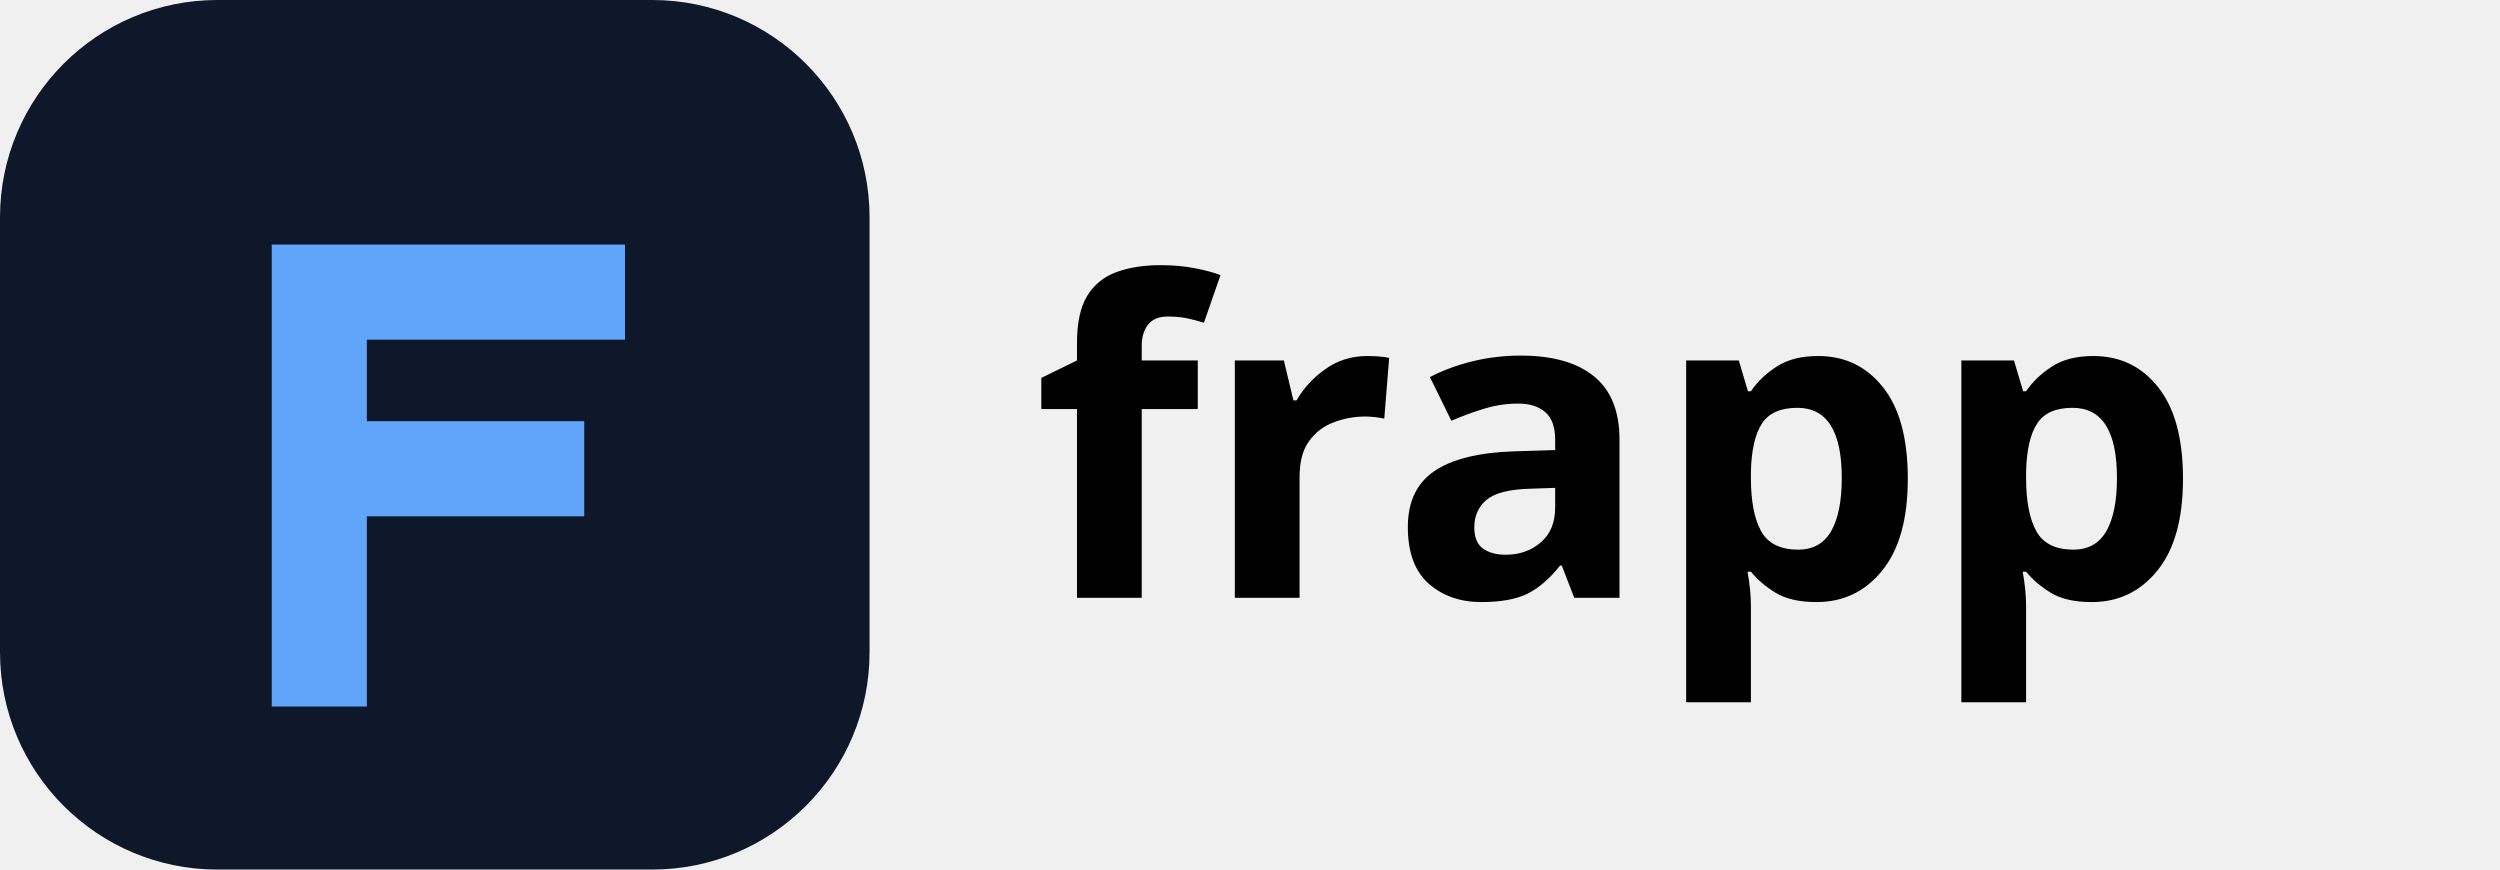
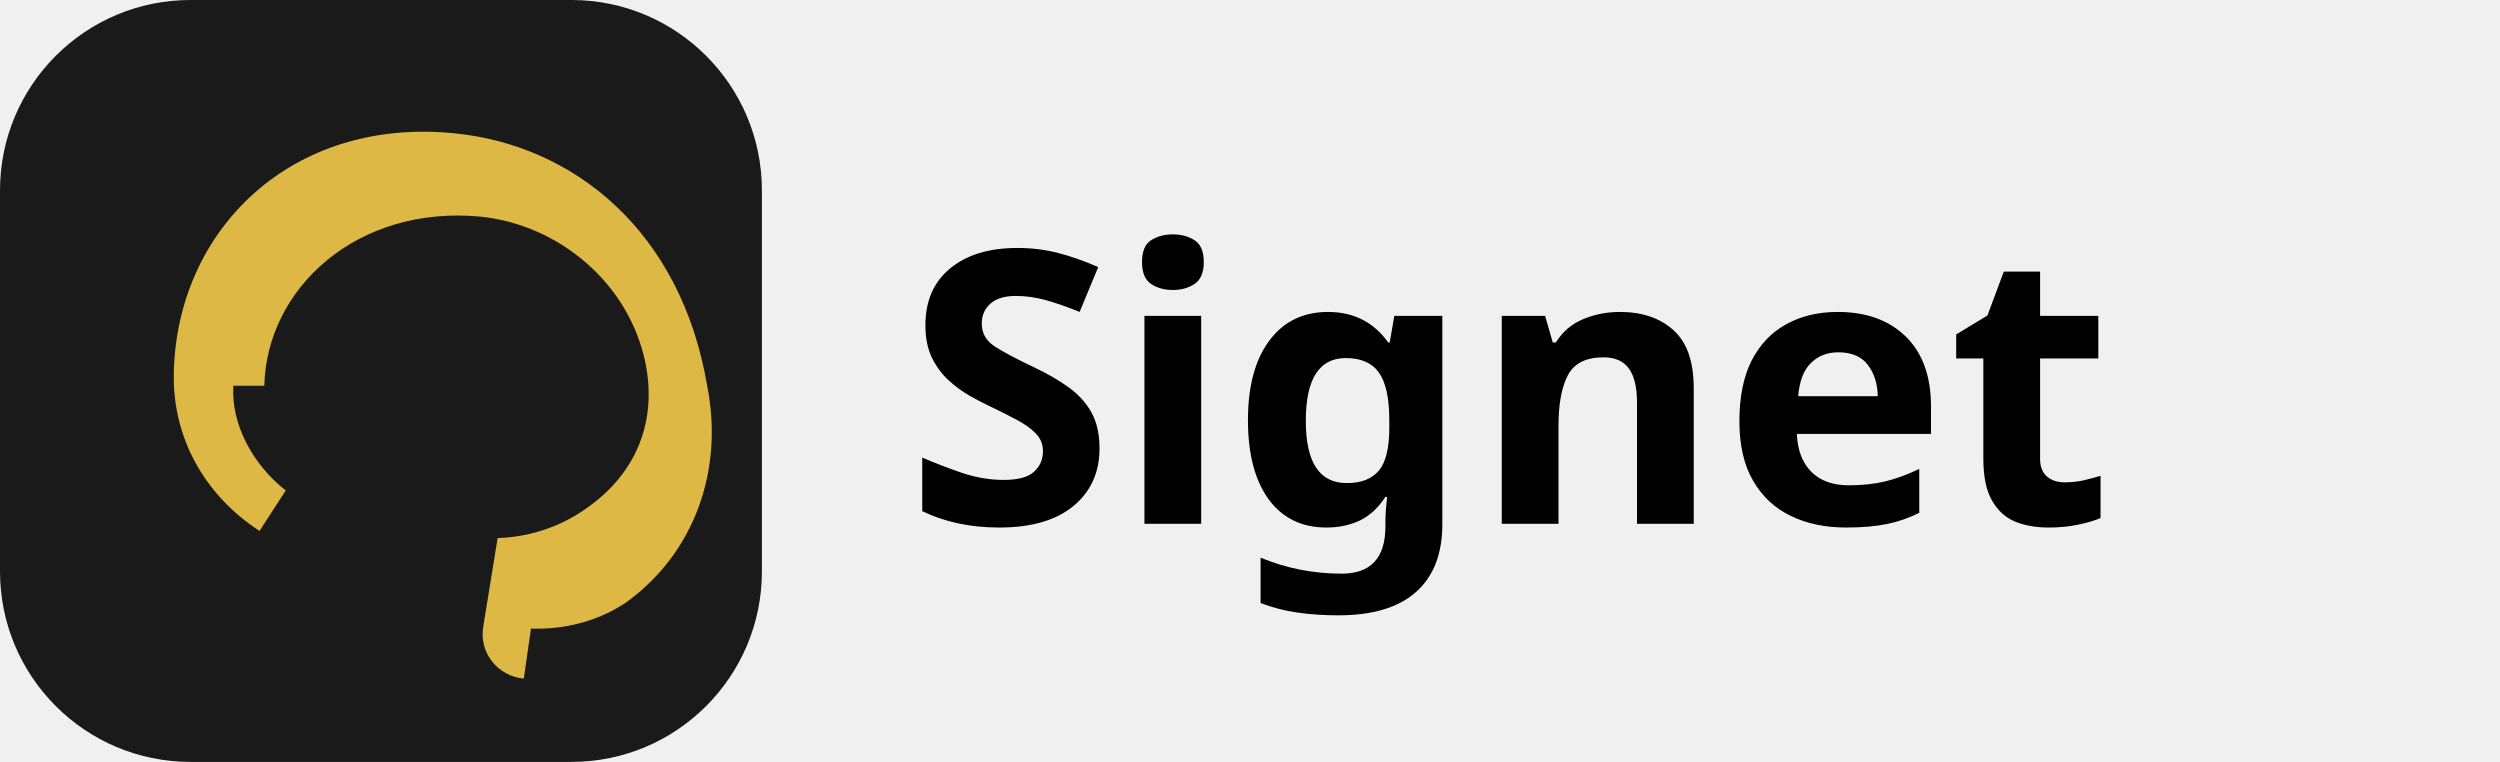
- <svg xmlns="http://www.w3.org/2000/svg" width="184" height="64" viewBox="0 0 184 64" fill="none">
-   <rect width="64" height="64" rx="16" fill="#0F172A" />
-   <path d="M20 18H46V25H27V31H43V38H27V52H20V18Z" fill="#60A5FA" />
-   <text x="76" y="44" fill="currentColor" style="font-family: ui-sans-serif, system-ui, sans-serif; font-size: 32px; font-weight: 700;">frapp</text>
+ <svg xmlns="http://www.w3.org/2000/svg" width="210" height="64" viewBox="0 0 210 64" fill="none">
+   <defs>
+     <mask id="neck-break">
+       <rect width="64" height="64" fill="white" />
+       <rect x="24.5" y="45.2" width="12.5" height="2.6" rx="1.1" fill="black" transform="rotate(-32 31 46.5)" />
+     </mask>
+   </defs>
+   <rect width="64" height="64" rx="16" fill="#1A1A1A" />
+   <path fill="#DDB844" mask="url(#neck-break)" d="M22.2 32.4c.2-8.2 7.8-15.2 18.2-14.2 6.6.7 12.4 5.6 13.8 12.2 1 4.8-.6 9.2-4.8 12.2-2.2 1.6-4.8 2.5-7.6 2.6l-1.2 7.4c-.4 2.2 1.2 4.2 3.4 4.4l.6-4.2c2.8.1 5.6-.6 8-2.2 5.8-4.2 8.2-11.2 6.8-18.2C57.2 19.4 48.2 12.2 38.2 11.2 24.4 9.8 14.8 19.4 14.6 31.4c-.1 5.4 2.6 10.2 7.2 13.2l2.2-3.4c-2.8-2.2-4.6-5.6-4.4-8.8z" />
+   <text x="76" y="44" fill="currentColor" style="font-family: ui-sans-serif, system-ui, sans-serif; font-size: 32px; font-weight: 700;">Signet</text>
</svg>
